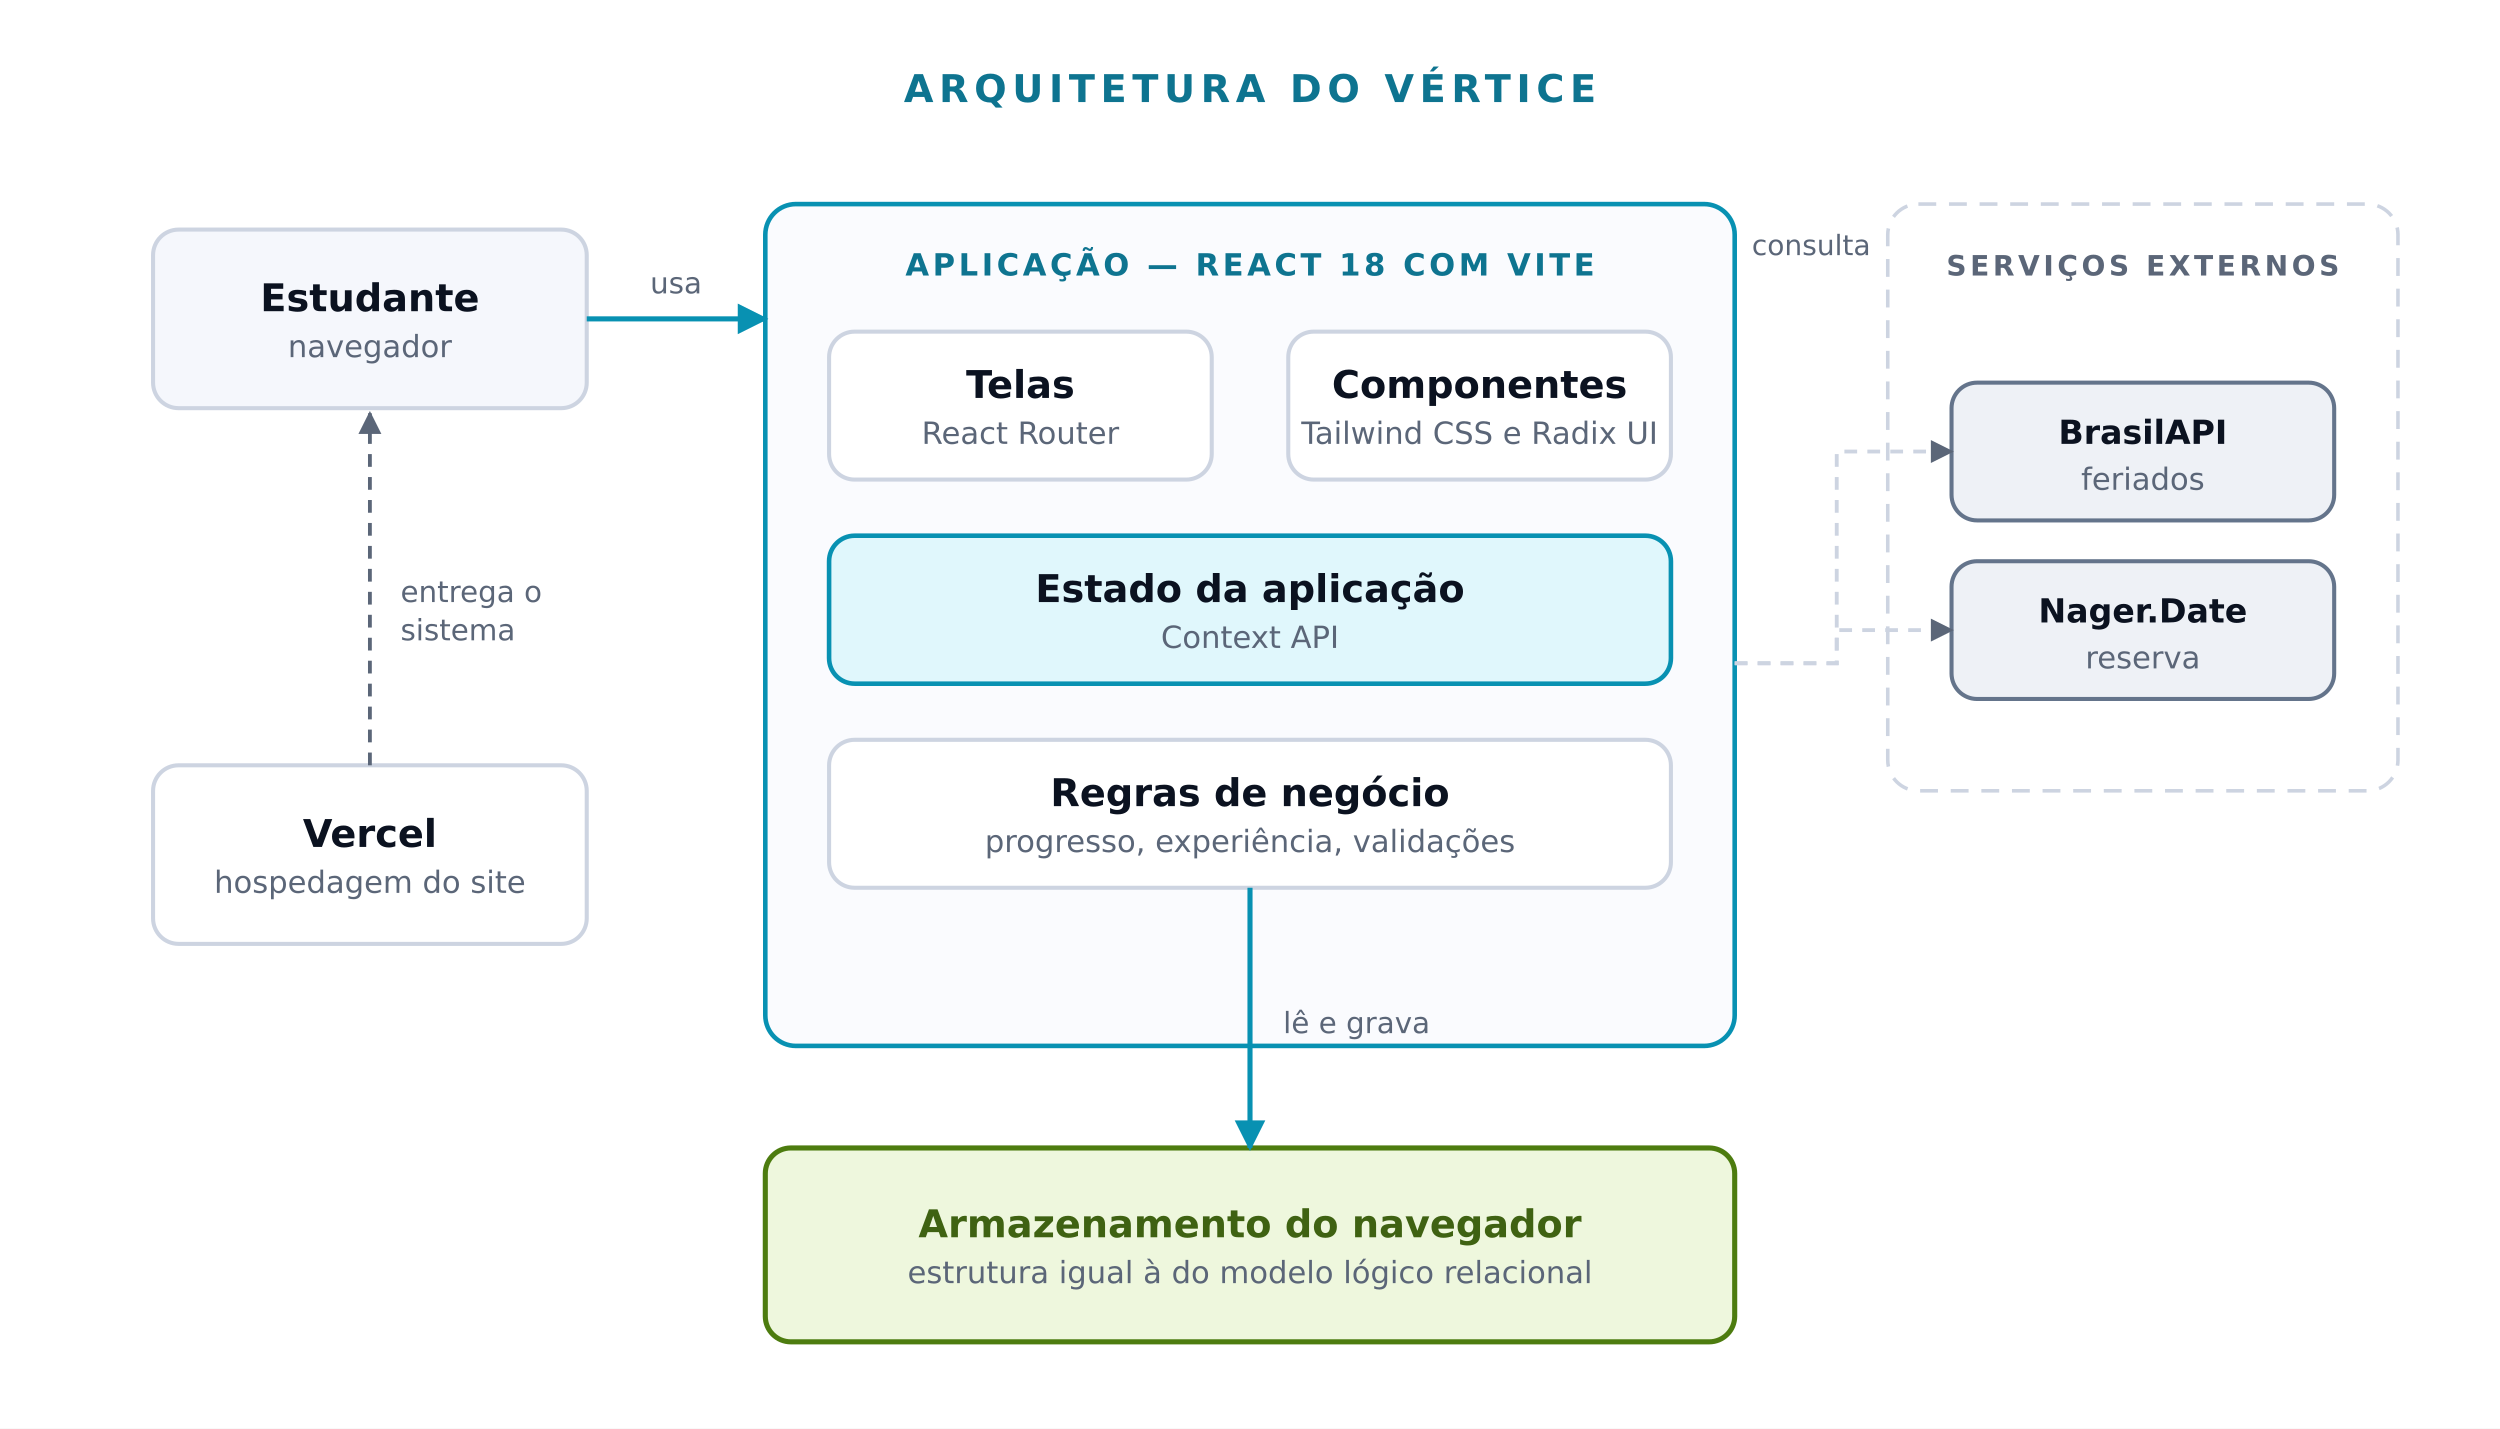
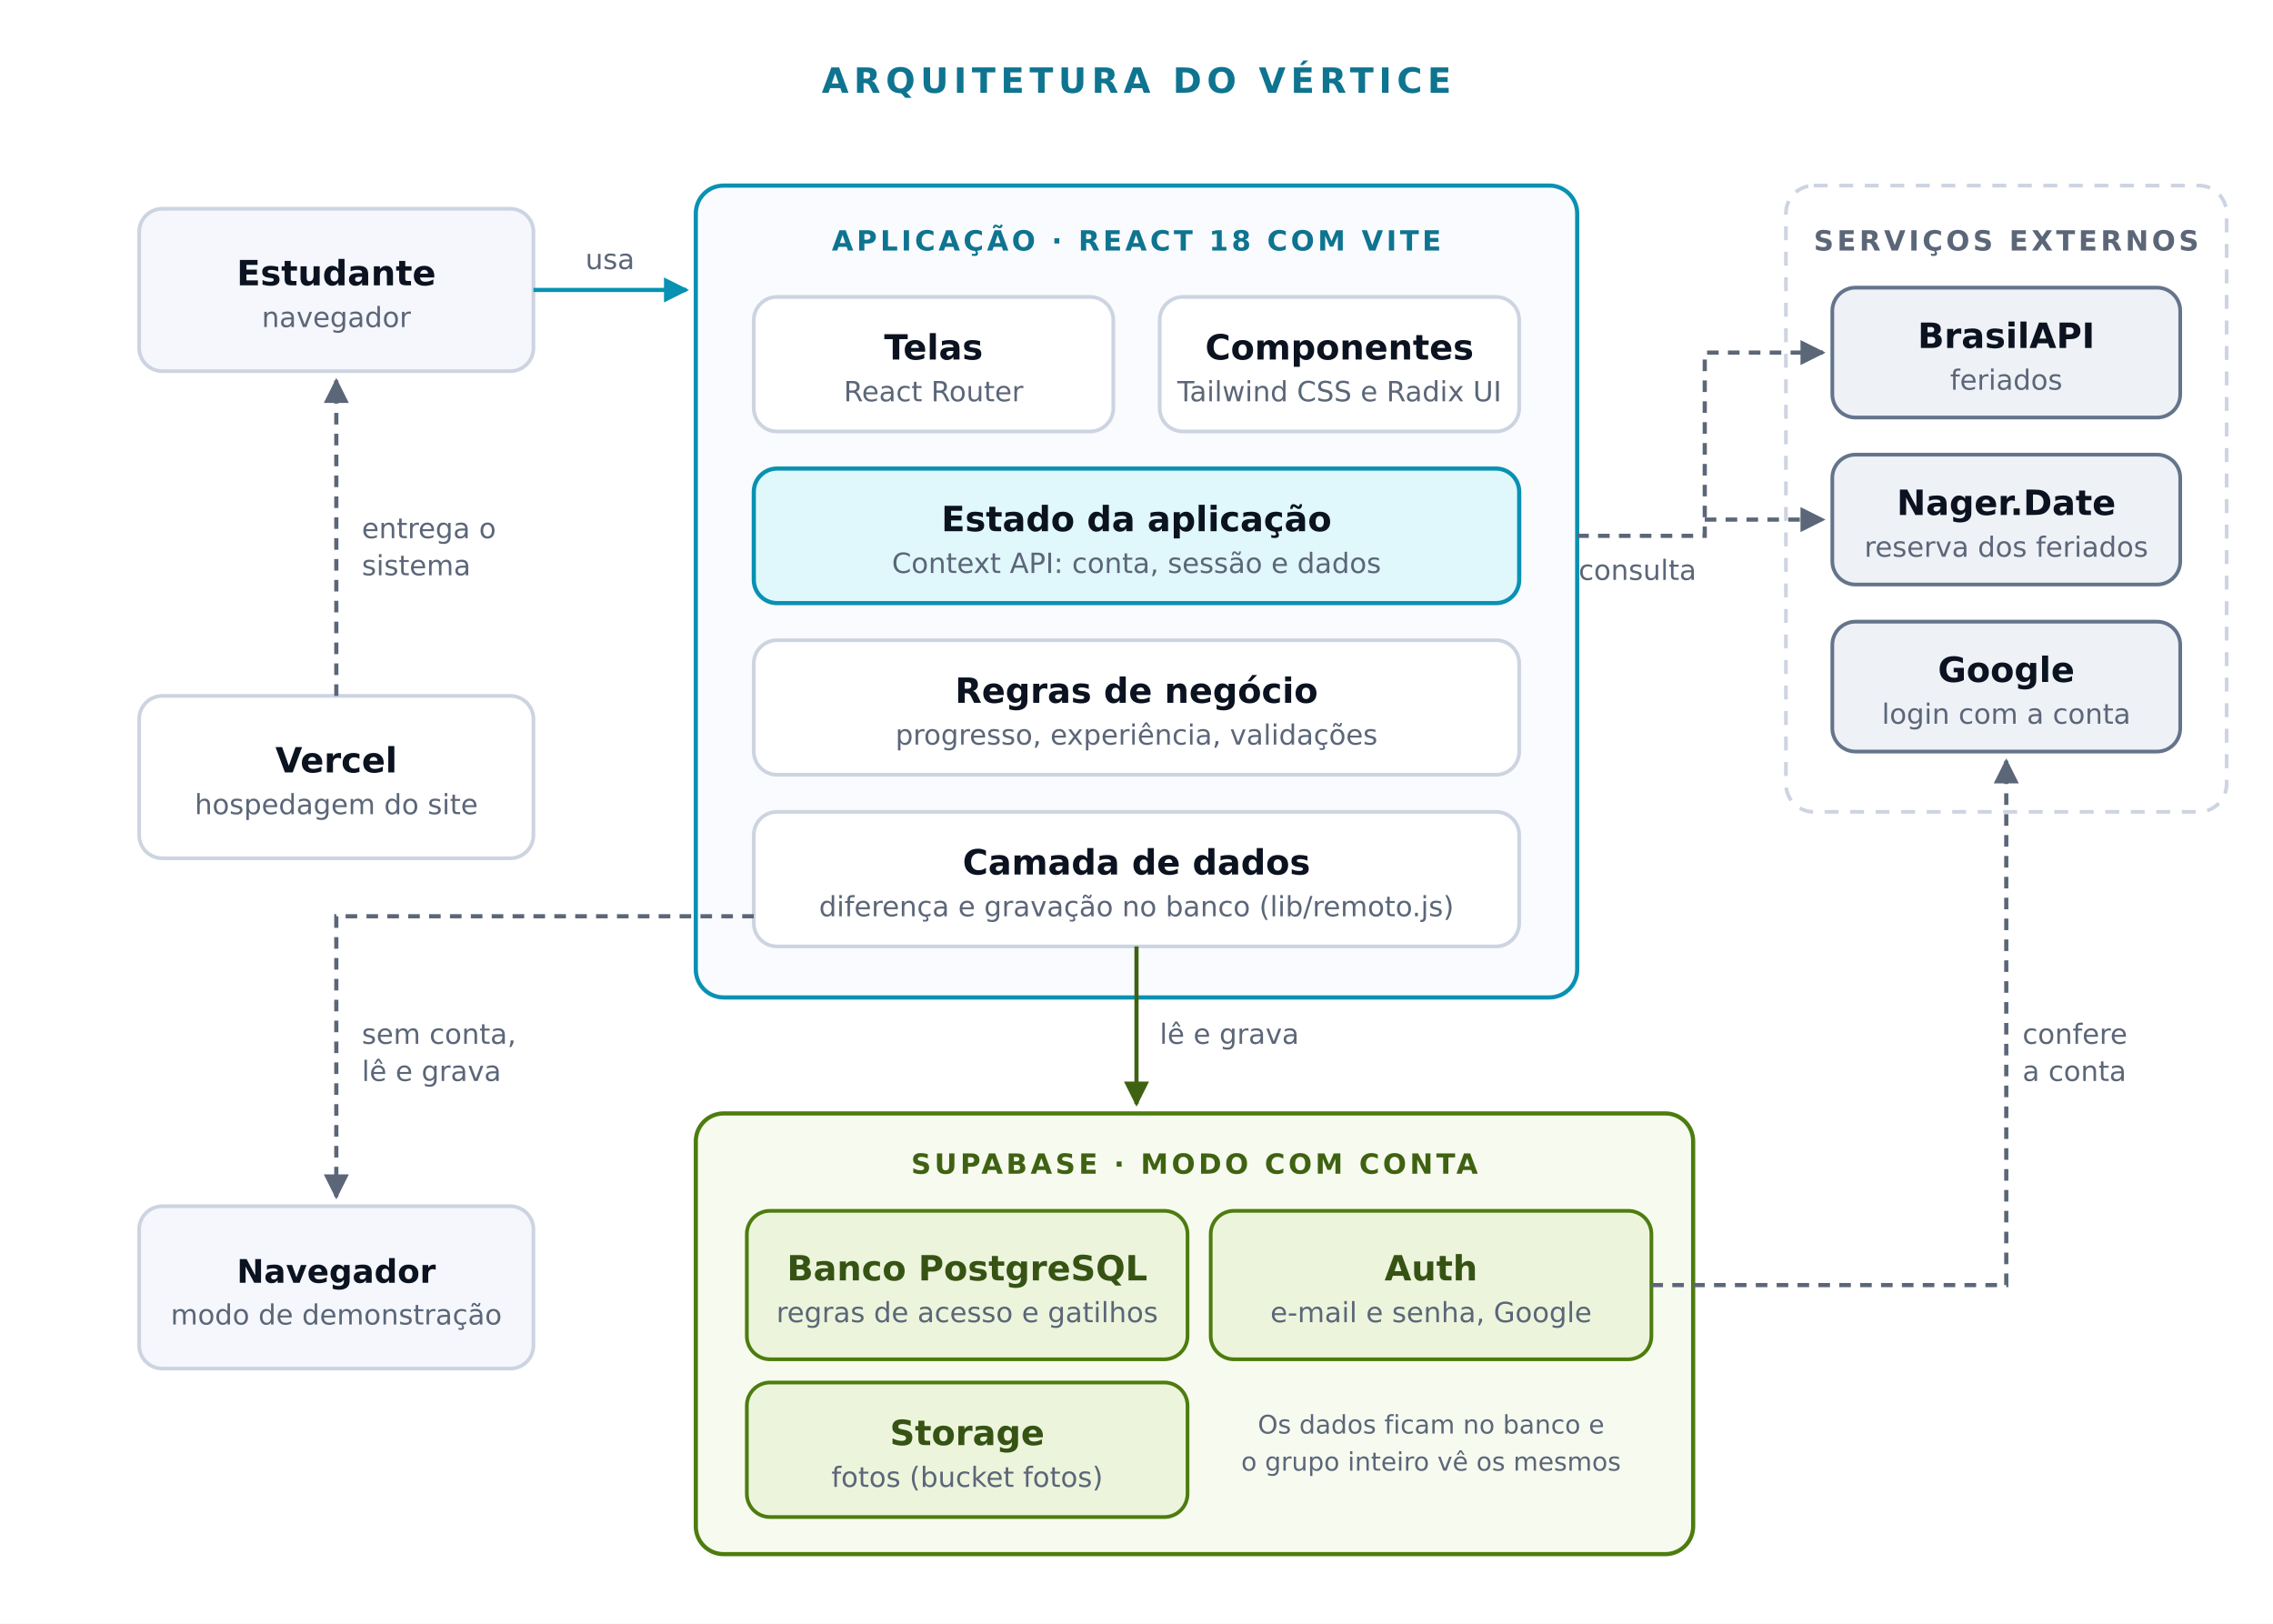
- <svg xmlns="http://www.w3.org/2000/svg" viewBox="0 0 980 560" width="2940" height="1680">
-   <rect width="980" height="560" fill="#FFFFFF" />
+ <svg xmlns="http://www.w3.org/2000/svg" viewBox="0 0 980 700" width="2940" height="2100">
+   <rect width="980" height="700" fill="#FFFFFF" />
  <defs>
    <marker id="p" viewBox="0 0 10 10" refX="9" refY="5" markerWidth="6" markerHeight="6" orient="auto-start-reverse">
      <path d="M0 0L10 5L0 10z" fill="#5B6678" />
    </marker>
    <marker id="c" viewBox="0 0 10 10" refX="9" refY="5" markerWidth="6" markerHeight="6" orient="auto-start-reverse">
      <path d="M0 0L10 5L0 10z" fill="#0891B2" />
    </marker>
+     <marker id="v" viewBox="0 0 10 10" refX="9" refY="5" markerWidth="6" markerHeight="6" orient="auto-start-reverse">
+       <path d="M0 0L10 5L0 10z" fill="#3F6212" />
+     </marker>
  </defs>
-   <text x="490.0" y="40" font-family="Space Grotesk, 'DejaVu Sans', sans-serif" font-size="15" fill="#0E7490" font-weight="700" text-anchor="middle" letter-spacing="2.2">ARQUITETURA DO VÉRTICE</text>
+   <text x="490" y="40" font-family="Space Grotesk, 'DejaVu Sans', sans-serif" font-size="15" fill="#0E7490" font-weight="700" text-anchor="middle" letter-spacing="2.2">ARQUITETURA DO VÉRTICE</text>
  <rect x="60" y="90" width="170" height="70" rx="10" fill="#F5F7FC" stroke="#CDD4E1" stroke-width="1.6" />
-   <text x="145.0" y="122.0" font-family="Space Grotesk, 'DejaVu Sans', sans-serif" font-size="15" fill="#0B1220" font-weight="700" text-anchor="middle" letter-spacing="0">Estudante</text>
-   <text x="145.0" y="140.0" font-family="Space Grotesk, 'DejaVu Sans', sans-serif" font-size="12" fill="#5B6678" font-weight="400" text-anchor="middle" letter-spacing="0">navegador</text>
-   <rect x="300" y="80" width="380" height="330" rx="12" fill="#FAFBFE" stroke="#0891B2" stroke-width="1.8" />
-   <text x="490" y="108" font-family="Space Grotesk, 'DejaVu Sans', sans-serif" font-size="12" fill="#0E7490" font-weight="700" text-anchor="middle" letter-spacing="1.4">APLICAÇÃO — REACT 18 COM VITE</text>
-   <rect x="325" y="130" width="150" height="58" rx="10" fill="#FFFFFF" stroke="#CDD4E1" stroke-width="1.6" />
-   <text x="400.0" y="156.0" font-family="Space Grotesk, 'DejaVu Sans', sans-serif" font-size="15" fill="#0B1220" font-weight="700" text-anchor="middle" letter-spacing="0">Telas</text>
-   <text x="400.0" y="174.0" font-family="Space Grotesk, 'DejaVu Sans', sans-serif" font-size="12" fill="#5B6678" font-weight="400" text-anchor="middle" letter-spacing="0">React Router</text>
-   <rect x="505" y="130" width="150" height="58" rx="10" fill="#FFFFFF" stroke="#CDD4E1" stroke-width="1.6" />
-   <text x="580.0" y="156.0" font-family="Space Grotesk, 'DejaVu Sans', sans-serif" font-size="15" fill="#0B1220" font-weight="700" text-anchor="middle" letter-spacing="0">Componentes</text>
-   <text x="580.0" y="174.0" font-family="Space Grotesk, 'DejaVu Sans', sans-serif" font-size="12" fill="#5B6678" font-weight="400" text-anchor="middle" letter-spacing="0">Tailwind CSS e Radix UI</text>
-   <rect x="325" y="210" width="330" height="58" rx="10" fill="#E0F7FC" stroke="#0891B2" stroke-width="1.8" />
-   <text x="490.0" y="236.0" font-family="Space Grotesk, 'DejaVu Sans', sans-serif" font-size="15" fill="#0B1220" font-weight="700" text-anchor="middle" letter-spacing="0">Estado da aplicação</text>
-   <text x="490.0" y="254.0" font-family="Space Grotesk, 'DejaVu Sans', sans-serif" font-size="12" fill="#5B6678" font-weight="400" text-anchor="middle" letter-spacing="0">Context API</text>
-   <rect x="325" y="290" width="330" height="58" rx="10" fill="#FFFFFF" stroke="#CDD4E1" stroke-width="1.6" />
-   <text x="490.0" y="316.0" font-family="Space Grotesk, 'DejaVu Sans', sans-serif" font-size="15" fill="#0B1220" font-weight="700" text-anchor="middle" letter-spacing="0">Regras de negócio</text>
-   <text x="490.0" y="334.0" font-family="Space Grotesk, 'DejaVu Sans', sans-serif" font-size="12" fill="#5B6678" font-weight="400" text-anchor="middle" letter-spacing="0">progresso, experiência, validações</text>
-   <rect x="300" y="450" width="380" height="76" rx="10" fill="#EEF7DD" stroke="#4D7C0F" stroke-width="2" />
-   <text x="490.0" y="485.0" font-family="Space Grotesk, 'DejaVu Sans', sans-serif" font-size="15" fill="#3F6212" font-weight="700" text-anchor="middle" letter-spacing="0">Armazenamento do navegador</text>
-   <text x="490.0" y="503.0" font-family="Space Grotesk, 'DejaVu Sans', sans-serif" font-size="12" fill="#5B6678" font-weight="400" text-anchor="middle" letter-spacing="0">estrutura igual à do modelo lógico relacional</text>
-   <rect x="740" y="80" width="200" height="230" rx="12" fill="#FFFFFF" stroke="#CDD4E1" stroke-width="1.4" stroke-dasharray="7 5" />
-   <text x="840" y="108" font-family="Space Grotesk, 'DejaVu Sans', sans-serif" font-size="11" fill="#5B6678" font-weight="700" text-anchor="middle" letter-spacing="1.4">SERVIÇOS EXTERNOS</text>
-   <rect x="765" y="150" width="150" height="54" rx="10" fill="#EEF1F6" stroke="#64748B" stroke-width="1.6" />
-   <text x="840.0" y="174.0" font-family="Space Grotesk, 'DejaVu Sans', sans-serif" font-size="13" fill="#0B1220" font-weight="700" text-anchor="middle" letter-spacing="0">BrasilAPI</text>
-   <text x="840.0" y="192.0" font-family="Space Grotesk, 'DejaVu Sans', sans-serif" font-size="12" fill="#5B6678" font-weight="400" text-anchor="middle" letter-spacing="0">feriados</text>
-   <rect x="765" y="220" width="150" height="54" rx="10" fill="#EEF1F6" stroke="#64748B" stroke-width="1.6" />
-   <text x="840.0" y="244.0" font-family="Space Grotesk, 'DejaVu Sans', sans-serif" font-size="13" fill="#0B1220" font-weight="700" text-anchor="middle" letter-spacing="0">Nager.Date</text>
-   <text x="840.0" y="262.0" font-family="Space Grotesk, 'DejaVu Sans', sans-serif" font-size="12" fill="#5B6678" font-weight="400" text-anchor="middle" letter-spacing="0">reserva</text>
+   <text x="145.0" y="123.0" font-family="Space Grotesk, 'DejaVu Sans', sans-serif" font-size="15" fill="#0B1220" font-weight="700" text-anchor="middle" letter-spacing="0">Estudante</text>
+   <text x="145.0" y="141.0" font-family="Space Grotesk, 'DejaVu Sans', sans-serif" font-size="12" fill="#5B6678" font-weight="400" text-anchor="middle" letter-spacing="0">navegador</text>
  <rect x="60" y="300" width="170" height="70" rx="10" fill="#FFFFFF" stroke="#CDD4E1" stroke-width="1.6" />
-   <text x="145.0" y="332.0" font-family="Space Grotesk, 'DejaVu Sans', sans-serif" font-size="15" fill="#0B1220" font-weight="700" text-anchor="middle" letter-spacing="0">Vercel</text>
-   <text x="145.0" y="350.0" font-family="Space Grotesk, 'DejaVu Sans', sans-serif" font-size="12" fill="#5B6678" font-weight="400" text-anchor="middle" letter-spacing="0">hospedagem do site</text>
-   <line x1="145" y1="300" x2="145" y2="162" stroke="#5B6678" stroke-width="1.5" stroke-dasharray="5 4" marker-end="url(#p)" />
-   <text x="157" y="236" font-family="Space Grotesk, 'DejaVu Sans', sans-serif" font-size="11.5" fill="#5B6678" font-weight="400" text-anchor="start" letter-spacing="0">entrega o</text>
-   <text x="157" y="251" font-family="Space Grotesk, 'DejaVu Sans', sans-serif" font-size="11.5" fill="#5B6678" font-weight="400" text-anchor="start" letter-spacing="0">sistema</text>
-   <line x1="230" y1="125" x2="300" y2="125" stroke="#0891B2" stroke-width="2" marker-end="url(#c)" />
-   <text x="265" y="115" font-family="Space Grotesk, 'DejaVu Sans', sans-serif" font-size="11.5" fill="#5B6678" font-weight="400" text-anchor="middle" letter-spacing="0">usa</text>
-   <line x1="490" y1="348" x2="490" y2="450" stroke="#0891B2" stroke-width="2" marker-end="url(#c)" />
-   <text x="503" y="405" font-family="Space Grotesk, 'DejaVu Sans', sans-serif" font-size="11.5" fill="#5B6678" font-weight="400" text-anchor="start" letter-spacing="0">lê e grava</text>
-   <path d="M680 260 L720 260 L720 177 L765 177" fill="none" stroke="#CDD4E1" stroke-width="1.5" stroke-dasharray="5 4" marker-end="url(#p)" />
-   <path d="M680 260 L720 260 L720 247 L765 247" fill="none" stroke="#CDD4E1" stroke-width="1.5" stroke-dasharray="5 4" marker-end="url(#p)" />
-   <text x="710" y="100" font-family="Space Grotesk, 'DejaVu Sans', sans-serif" font-size="11" fill="#5B6678" font-weight="400" text-anchor="middle" letter-spacing="0">consulta</text>
+   <text x="145.0" y="333.0" font-family="Space Grotesk, 'DejaVu Sans', sans-serif" font-size="15" fill="#0B1220" font-weight="700" text-anchor="middle" letter-spacing="0">Vercel</text>
+   <text x="145.0" y="351.0" font-family="Space Grotesk, 'DejaVu Sans', sans-serif" font-size="12" fill="#5B6678" font-weight="400" text-anchor="middle" letter-spacing="0">hospedagem do site</text>
+   <path d="M145 300 L145 164" fill="none" stroke="#5B6678" stroke-width="1.8" stroke-dasharray="5 4" marker-end="url(#p)" />
+   <text x="156" y="232" font-family="Space Grotesk, 'DejaVu Sans', sans-serif" font-size="12" fill="#5B6678" font-weight="400" text-anchor="start" letter-spacing="0">entrega o</text>
+   <text x="156" y="248" font-family="Space Grotesk, 'DejaVu Sans', sans-serif" font-size="12" fill="#5B6678" font-weight="400" text-anchor="start" letter-spacing="0">sistema</text>
+   <rect x="300" y="80" width="380" height="350" rx="12" fill="#FAFBFE" stroke="#0891B2" stroke-width="1.8" />
+   <text x="490" y="108" font-family="Space Grotesk, 'DejaVu Sans', sans-serif" font-size="12" fill="#0E7490" font-weight="700" text-anchor="middle" letter-spacing="1.4">APLICAÇÃO · REACT 18 COM VITE</text>
+   <path d="M230 125 L296 125" fill="none" stroke="#0891B2" stroke-width="1.8" marker-end="url(#c)" />
+   <text x="263" y="116" font-family="Space Grotesk, 'DejaVu Sans', sans-serif" font-size="12" fill="#5B6678" font-weight="400" text-anchor="middle" letter-spacing="0">usa</text>
+   <rect x="325" y="128" width="155" height="58" rx="10" fill="#FFFFFF" stroke="#CDD4E1" stroke-width="1.6" />
+   <text x="402.5" y="155.0" font-family="Space Grotesk, 'DejaVu Sans', sans-serif" font-size="15" fill="#0B1220" font-weight="700" text-anchor="middle" letter-spacing="0">Telas</text>
+   <text x="402.5" y="173.0" font-family="Space Grotesk, 'DejaVu Sans', sans-serif" font-size="12" fill="#5B6678" font-weight="400" text-anchor="middle" letter-spacing="0">React Router</text>
+   <rect x="500" y="128" width="155" height="58" rx="10" fill="#FFFFFF" stroke="#CDD4E1" stroke-width="1.6" />
+   <text x="577.5" y="155.0" font-family="Space Grotesk, 'DejaVu Sans', sans-serif" font-size="15" fill="#0B1220" font-weight="700" text-anchor="middle" letter-spacing="0">Componentes</text>
+   <text x="577.5" y="173.0" font-family="Space Grotesk, 'DejaVu Sans', sans-serif" font-size="12" fill="#5B6678" font-weight="400" text-anchor="middle" letter-spacing="0">Tailwind CSS e Radix UI</text>
+   <rect x="325" y="202" width="330" height="58" rx="10" fill="#E0F7FC" stroke="#0891B2" stroke-width="1.8" />
+   <text x="490.0" y="229.0" font-family="Space Grotesk, 'DejaVu Sans', sans-serif" font-size="15" fill="#0B1220" font-weight="700" text-anchor="middle" letter-spacing="0">Estado da aplicação</text>
+   <text x="490.0" y="247.0" font-family="Space Grotesk, 'DejaVu Sans', sans-serif" font-size="12" fill="#5B6678" font-weight="400" text-anchor="middle" letter-spacing="0">Context API: conta, sessão e dados</text>
+   <rect x="325" y="276" width="330" height="58" rx="10" fill="#FFFFFF" stroke="#CDD4E1" stroke-width="1.6" />
+   <text x="490.0" y="303.0" font-family="Space Grotesk, 'DejaVu Sans', sans-serif" font-size="15" fill="#0B1220" font-weight="700" text-anchor="middle" letter-spacing="0">Regras de negócio</text>
+   <text x="490.0" y="321.0" font-family="Space Grotesk, 'DejaVu Sans', sans-serif" font-size="12" fill="#5B6678" font-weight="400" text-anchor="middle" letter-spacing="0">progresso, experiência, validações</text>
+   <rect x="325" y="350" width="330" height="58" rx="10" fill="#FFFFFF" stroke="#CDD4E1" stroke-width="1.6" />
+   <text x="490.0" y="377.0" font-family="Space Grotesk, 'DejaVu Sans', sans-serif" font-size="15" fill="#0B1220" font-weight="700" text-anchor="middle" letter-spacing="0">Camada de dados</text>
+   <text x="490.0" y="395.0" font-family="Space Grotesk, 'DejaVu Sans', sans-serif" font-size="12" fill="#5B6678" font-weight="400" text-anchor="middle" letter-spacing="0">diferença e gravação no banco (lib/remoto.js)</text>
+   <rect x="300" y="480" width="430" height="190" rx="12" fill="#F7FBEF" stroke="#4D7C0F" stroke-width="1.8" />
+   <text x="515" y="506" font-family="Space Grotesk, 'DejaVu Sans', sans-serif" font-size="12" fill="#3F6212" font-weight="700" text-anchor="middle" letter-spacing="1.4">SUPABASE · MODO COM CONTA</text>
+   <rect x="322" y="522" width="190" height="64" rx="10" fill="#ECF5DC" stroke="#4D7C0F" stroke-width="1.6" />
+   <text x="417.0" y="552.0" font-family="Space Grotesk, 'DejaVu Sans', sans-serif" font-size="15" fill="#365314" font-weight="700" text-anchor="middle" letter-spacing="0">Banco PostgreSQL</text>
+   <text x="417.0" y="570.0" font-family="Space Grotesk, 'DejaVu Sans', sans-serif" font-size="12" fill="#5B6678" font-weight="400" text-anchor="middle" letter-spacing="0">regras de acesso e gatilhos</text>
+   <rect x="522" y="522" width="190" height="64" rx="10" fill="#ECF5DC" stroke="#4D7C0F" stroke-width="1.6" />
+   <text x="617.0" y="552.0" font-family="Space Grotesk, 'DejaVu Sans', sans-serif" font-size="15" fill="#365314" font-weight="700" text-anchor="middle" letter-spacing="0">Auth</text>
+   <text x="617.0" y="570.0" font-family="Space Grotesk, 'DejaVu Sans', sans-serif" font-size="12" fill="#5B6678" font-weight="400" text-anchor="middle" letter-spacing="0">e-mail e senha, Google</text>
+   <rect x="322" y="596" width="190" height="58" rx="10" fill="#ECF5DC" stroke="#4D7C0F" stroke-width="1.6" />
+   <text x="417.0" y="623.0" font-family="Space Grotesk, 'DejaVu Sans', sans-serif" font-size="15" fill="#365314" font-weight="700" text-anchor="middle" letter-spacing="0">Storage</text>
+   <text x="417.0" y="641.0" font-family="Space Grotesk, 'DejaVu Sans', sans-serif" font-size="12" fill="#5B6678" font-weight="400" text-anchor="middle" letter-spacing="0">fotos (bucket fotos)</text>
+   <text x="617" y="618" font-family="Space Grotesk, 'DejaVu Sans', sans-serif" font-size="11" fill="#5B6678" font-weight="400" text-anchor="middle" letter-spacing="0">Os dados ficam no banco e</text>
+   <text x="617" y="634" font-family="Space Grotesk, 'DejaVu Sans', sans-serif" font-size="11" fill="#5B6678" font-weight="400" text-anchor="middle" letter-spacing="0">o grupo inteiro vê os mesmos</text>
+   <rect x="60" y="520" width="170" height="70" rx="10" fill="#F5F7FC" stroke="#CDD4E1" stroke-width="1.6" />
+   <text x="145.0" y="553.0" font-family="Space Grotesk, 'DejaVu Sans', sans-serif" font-size="14" fill="#0B1220" font-weight="700" text-anchor="middle" letter-spacing="0">Navegador</text>
+   <text x="145.0" y="571.0" font-family="Space Grotesk, 'DejaVu Sans', sans-serif" font-size="12" fill="#5B6678" font-weight="400" text-anchor="middle" letter-spacing="0">modo de demonstração</text>
+   <path d="M490 408 L490 476" fill="none" stroke="#3F6212" stroke-width="1.8" marker-end="url(#v)" />
+   <text x="500" y="450" font-family="Space Grotesk, 'DejaVu Sans', sans-serif" font-size="12" fill="#5B6678" font-weight="400" text-anchor="start" letter-spacing="0">lê e grava</text>
+   <path d="M325 395 L145 395 L145 516" fill="none" stroke="#5B6678" stroke-width="1.8" stroke-dasharray="5 4" marker-end="url(#p)" />
+   <text x="156" y="450" font-family="Space Grotesk, 'DejaVu Sans', sans-serif" font-size="12" fill="#5B6678" font-weight="400" text-anchor="start" letter-spacing="0">sem conta,</text>
+   <text x="156" y="466" font-family="Space Grotesk, 'DejaVu Sans', sans-serif" font-size="12" fill="#5B6678" font-weight="400" text-anchor="start" letter-spacing="0">lê e grava</text>
+   <rect x="770" y="80" width="190" height="270" rx="12" fill="none" stroke="#CDD4E1" stroke-width="1.6" stroke-dasharray="6 5" />
+   <text x="865" y="108" font-family="Space Grotesk, 'DejaVu Sans', sans-serif" font-size="12" fill="#5B6678" font-weight="700" text-anchor="middle" letter-spacing="1.4">SERVIÇOS EXTERNOS</text>
+   <rect x="790" y="124" width="150" height="56" rx="10" fill="#EEF1F6" stroke="#64748B" stroke-width="1.6" />
+   <text x="865.0" y="150.0" font-family="Space Grotesk, 'DejaVu Sans', sans-serif" font-size="15" fill="#0B1220" font-weight="700" text-anchor="middle" letter-spacing="0">BrasilAPI</text>
+   <text x="865.0" y="168.0" font-family="Space Grotesk, 'DejaVu Sans', sans-serif" font-size="12" fill="#5B6678" font-weight="400" text-anchor="middle" letter-spacing="0">feriados</text>
+   <rect x="790" y="196" width="150" height="56" rx="10" fill="#EEF1F6" stroke="#64748B" stroke-width="1.6" />
+   <text x="865.0" y="222.0" font-family="Space Grotesk, 'DejaVu Sans', sans-serif" font-size="15" fill="#0B1220" font-weight="700" text-anchor="middle" letter-spacing="0">Nager.Date</text>
+   <text x="865.0" y="240.0" font-family="Space Grotesk, 'DejaVu Sans', sans-serif" font-size="12" fill="#5B6678" font-weight="400" text-anchor="middle" letter-spacing="0">reserva dos feriados</text>
+   <rect x="790" y="268" width="150" height="56" rx="10" fill="#EEF1F6" stroke="#64748B" stroke-width="1.6" />
+   <text x="865.0" y="294.0" font-family="Space Grotesk, 'DejaVu Sans', sans-serif" font-size="15" fill="#0B1220" font-weight="700" text-anchor="middle" letter-spacing="0">Google</text>
+   <text x="865.0" y="312.0" font-family="Space Grotesk, 'DejaVu Sans', sans-serif" font-size="12" fill="#5B6678" font-weight="400" text-anchor="middle" letter-spacing="0">login com a conta</text>
+   <path d="M680 231 L735 231 L735 152 L786 152" fill="none" stroke="#5B6678" stroke-width="1.8" stroke-dasharray="5 4" marker-end="url(#p)" />
+   <path d="M735 224 L786 224" fill="none" stroke="#5B6678" stroke-width="1.8" stroke-dasharray="5 4" marker-end="url(#p)" />
+   <text x="706" y="250" font-family="Space Grotesk, 'DejaVu Sans', sans-serif" font-size="12" fill="#5B6678" font-weight="400" text-anchor="middle" letter-spacing="0">consulta</text>
+   <path d="M712 554 L865 554 L865 328" fill="none" stroke="#5B6678" stroke-width="1.8" stroke-dasharray="5 4" marker-end="url(#p)" />
+   <text x="872" y="450" font-family="Space Grotesk, 'DejaVu Sans', sans-serif" font-size="12" fill="#5B6678" font-weight="400" text-anchor="start" letter-spacing="0">confere</text>
+   <text x="872" y="466" font-family="Space Grotesk, 'DejaVu Sans', sans-serif" font-size="12" fill="#5B6678" font-weight="400" text-anchor="start" letter-spacing="0">a conta</text>
</svg>
